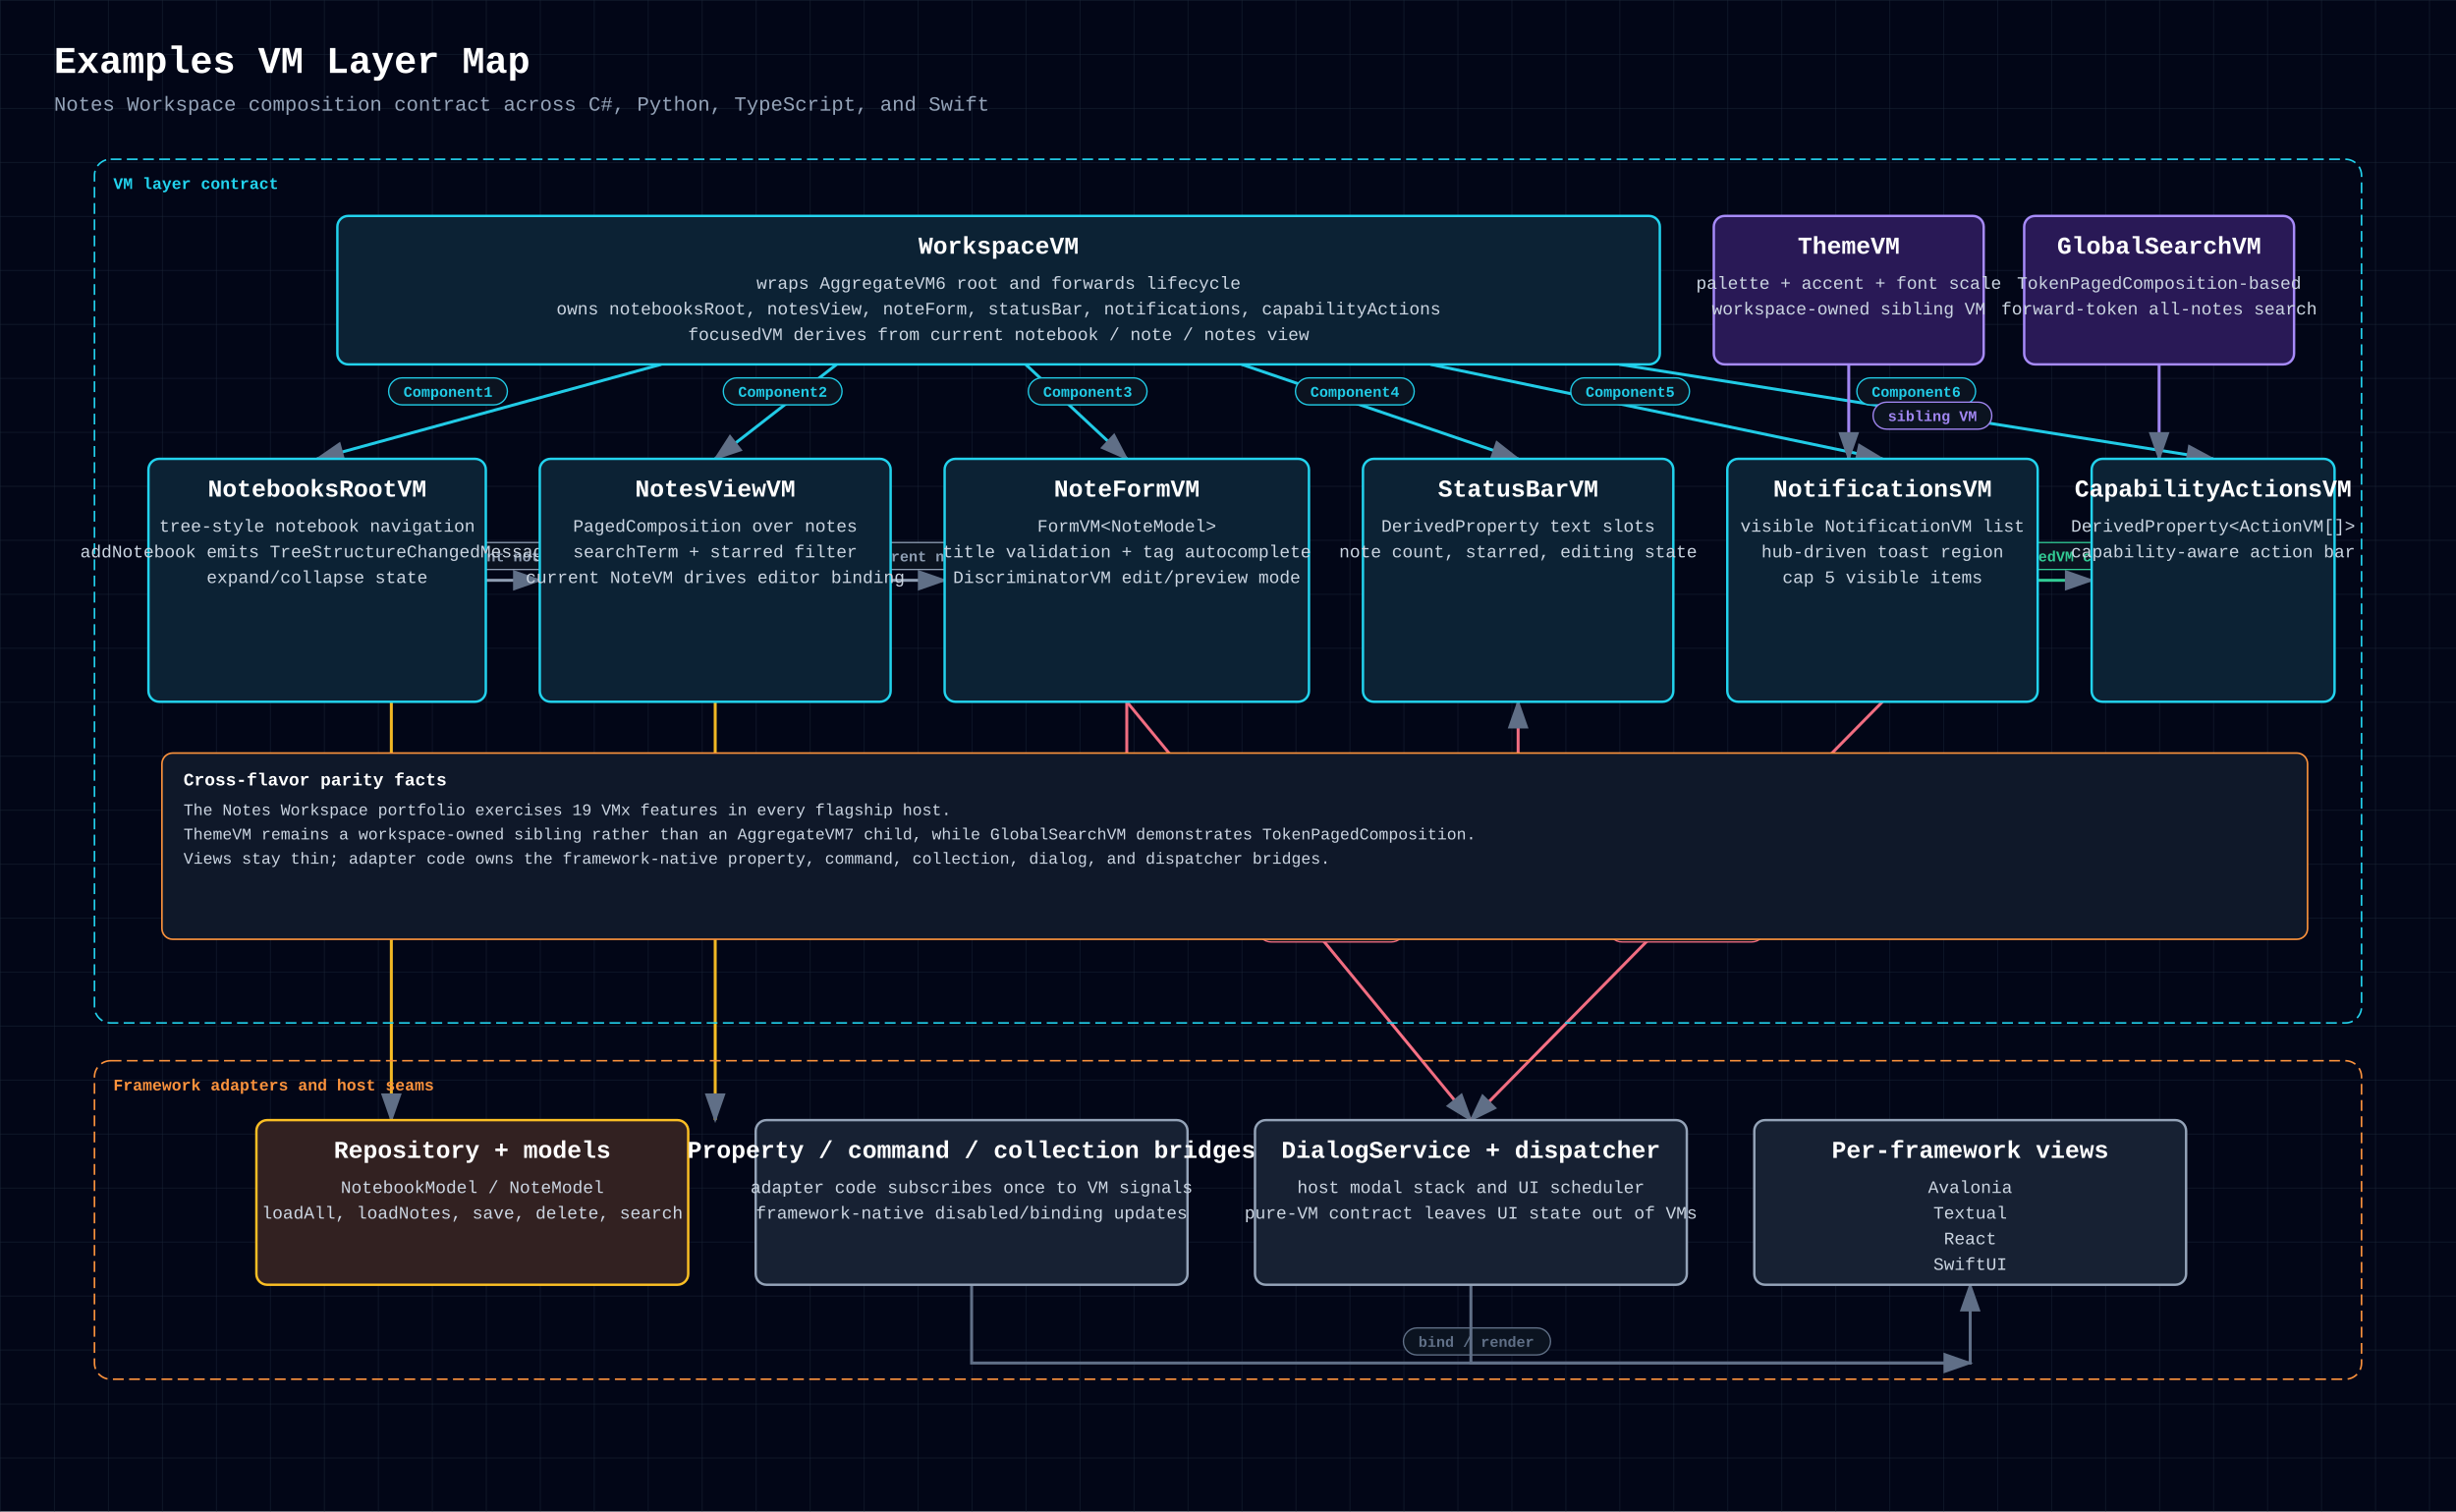
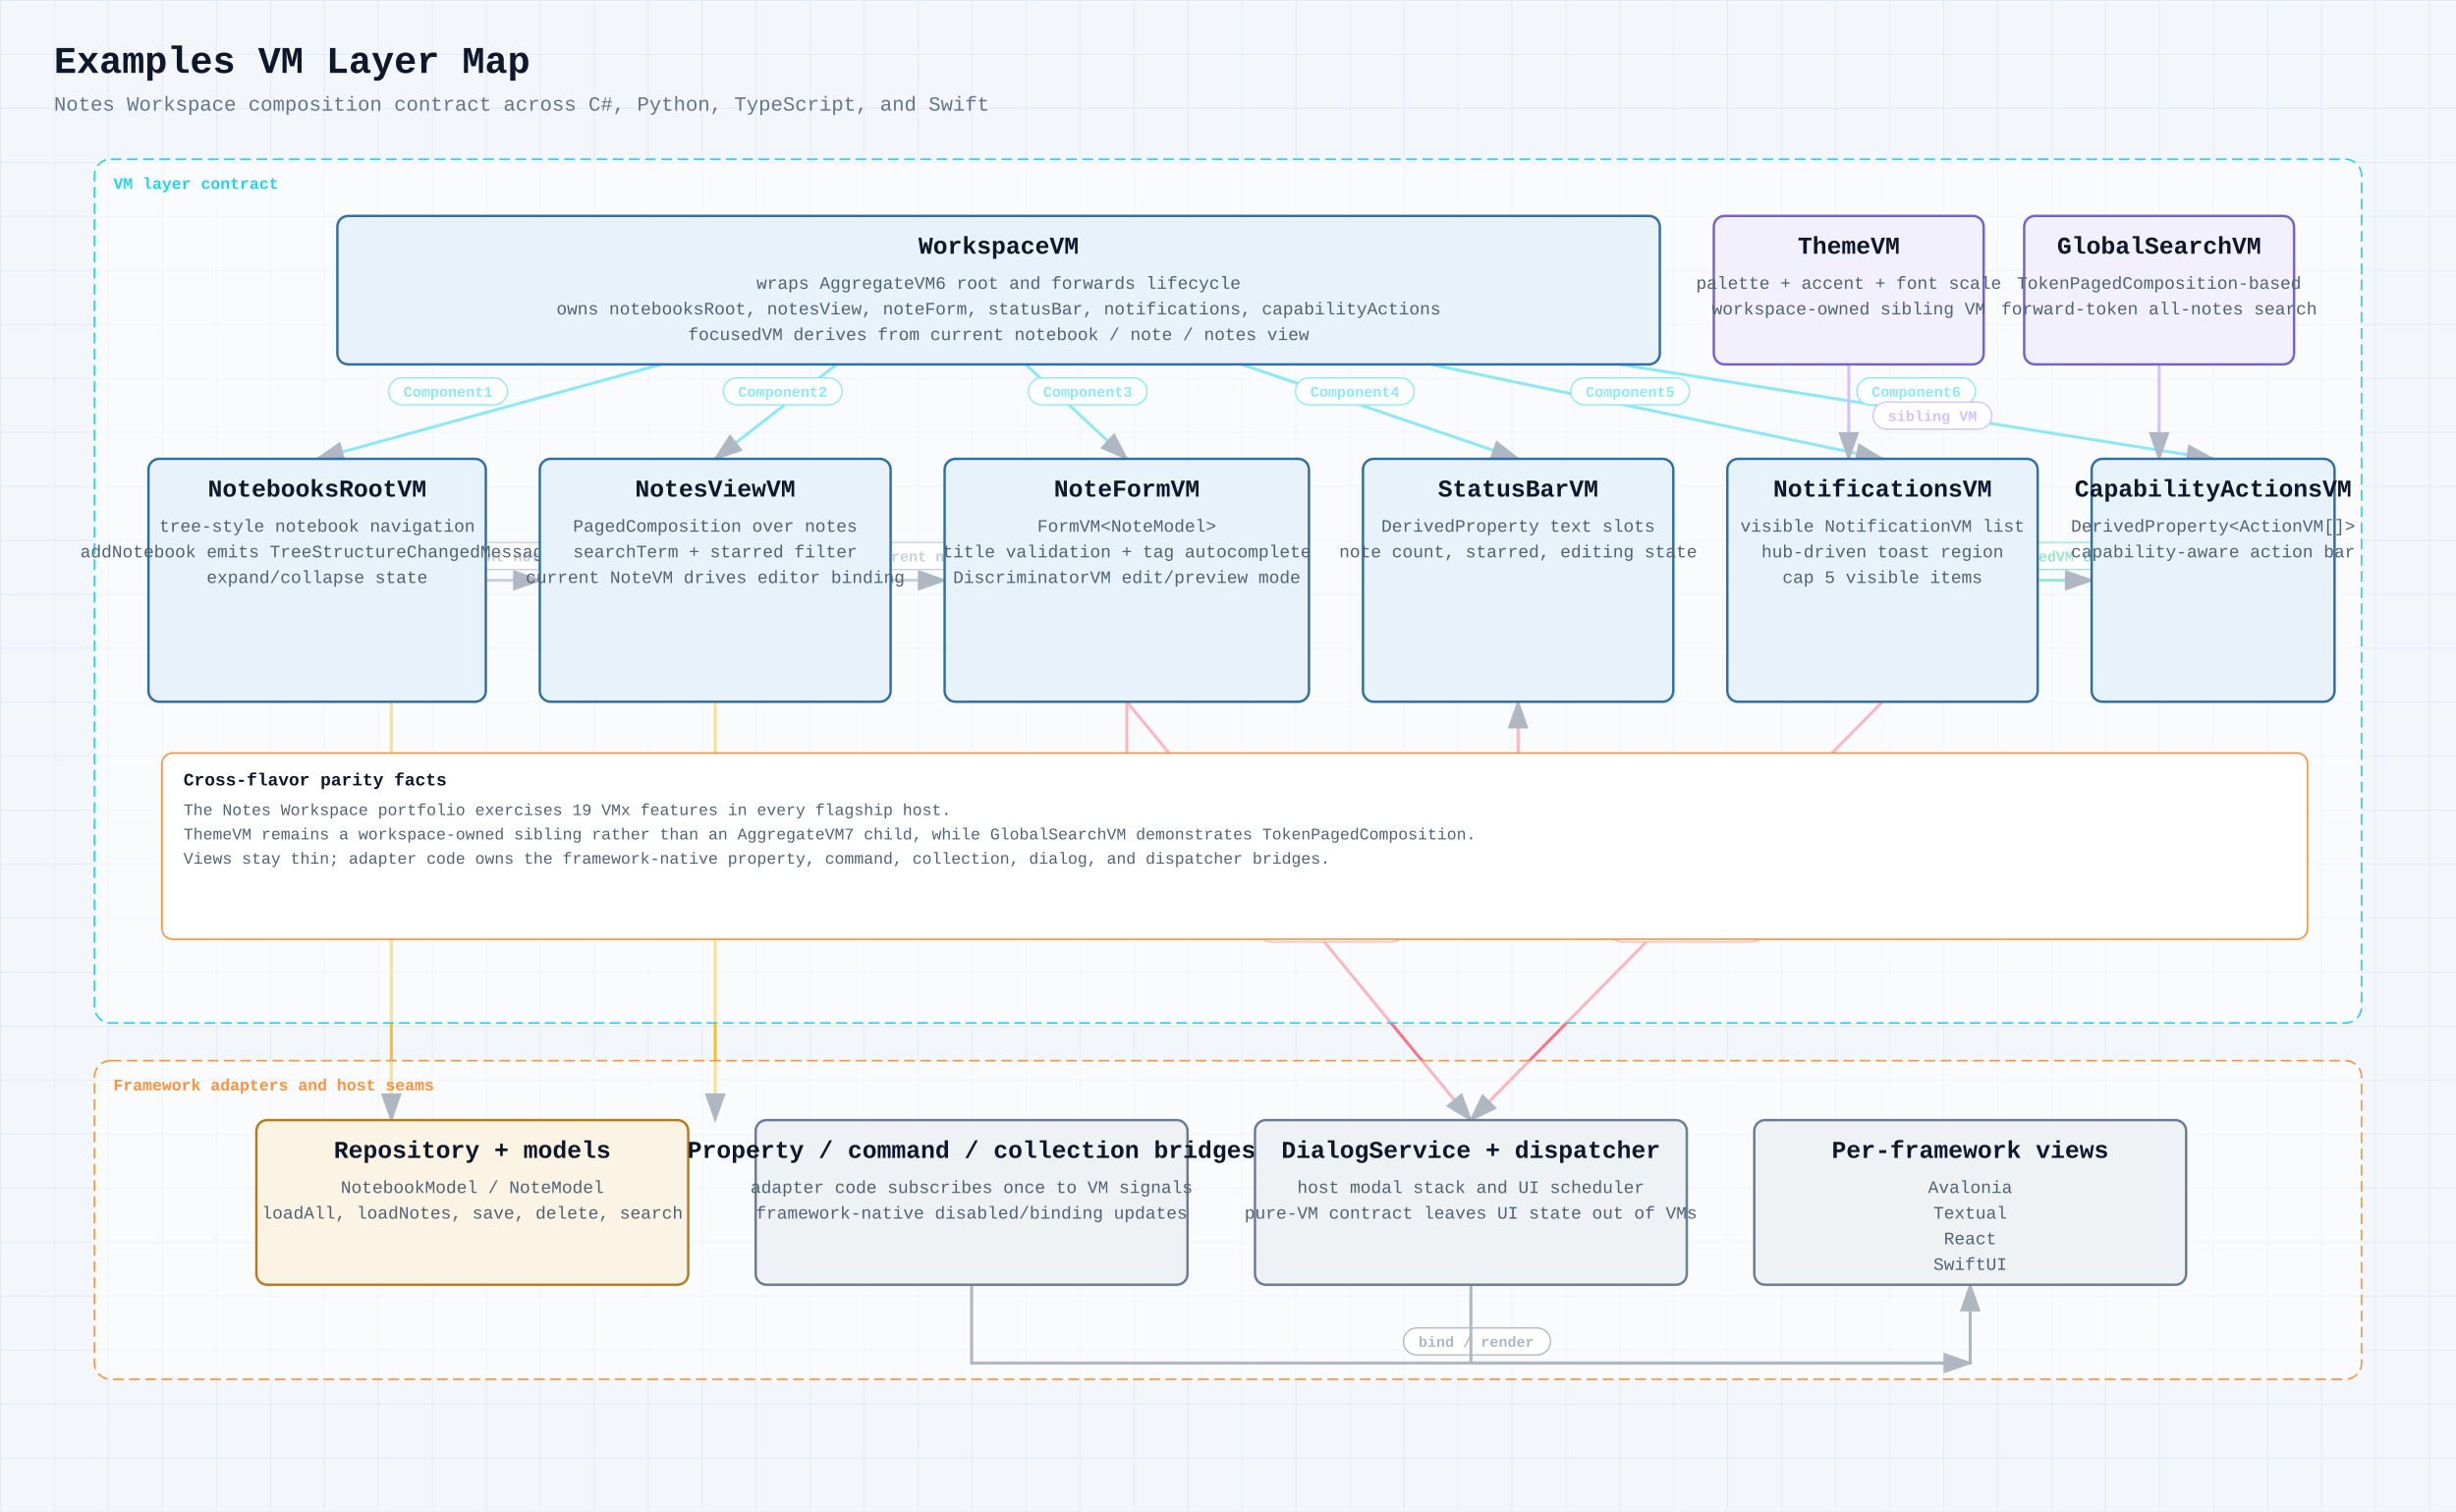
<svg xmlns="http://www.w3.org/2000/svg" width="1820" height="1120" viewBox="0 0 1820 1120" style="font-family: ui-monospace, SFMono-Regular, Menlo, Monaco, Consolas, 'Liberation Mono', 'Courier New', monospace;">
  <defs>
    <style>
      text { font-family: ui-monospace, SFMono-Regular, Menlo, Monaco, Consolas, 'Liberation Mono', 'Courier New', monospace; }
    </style>
    <pattern id="grid" width="40" height="40" patternUnits="userSpaceOnUse">
-       <path d="M 40 0 L 0 0 0 40" fill="none" stroke="#1e293b" stroke-width="0.6" />
+       <path d="M 40 0 L 0 0 0 40" fill="none" stroke="#d7e1ec" stroke-width="0.8" />
    </pattern>
    <marker id="arrowhead" markerWidth="10" markerHeight="7" refX="9" refY="3.5" orient="auto">
      <polygon points="0 0, 10 3.5, 0 7" fill="#64748b" />
    </marker>
  </defs>
-   <rect width="100%" height="100%" fill="#020617" />
+   <rect width="100%" height="100%" fill="#f3f7fb" />
  <rect width="100%" height="100%" fill="url(#grid)" />
-   <text x="40" y="54" fill="white" font-size="28" font-weight="700" text-anchor="start">Examples VM Layer Map</text>
-   <text x="40" y="82" fill="#94a3b8" font-size="15" font-weight="400" text-anchor="start">Notes Workspace composition contract across C#, Python, TypeScript, and Swift</text>
+   <text x="40" y="54" fill="#0f172a" font-size="28" font-weight="700" text-anchor="start">Examples VM Layer Map</text>
+   <text x="40" y="82" fill="#64748b" font-size="15" font-weight="400" text-anchor="start">Notes Workspace composition contract across C#, Python, TypeScript, and Swift</text>
  <polyline points="490,270 235,340" fill="none" stroke="#22d3ee" stroke-width="2.2" marker-end="url(#arrowhead)" />
-   <rect x="288" y="280" width="88" height="20" rx="10" fill="#0b1420" stroke="#22d3ee" stroke-width="1" />
+   <rect x="288" y="280" width="88" height="20" rx="10" fill="#ffffff" stroke="#22d3ee" stroke-width="1" />
  <text x="332" y="294" fill="#22d3ee" font-size="11" font-weight="700" text-anchor="middle">Component1</text>
  <polyline points="620,270 530,340" fill="none" stroke="#22d3ee" stroke-width="2.2" marker-end="url(#arrowhead)" />
-   <rect x="536" y="280" width="88" height="20" rx="10" fill="#0b1420" stroke="#22d3ee" stroke-width="1" />
+   <rect x="536" y="280" width="88" height="20" rx="10" fill="#ffffff" stroke="#22d3ee" stroke-width="1" />
  <text x="580" y="294" fill="#22d3ee" font-size="11" font-weight="700" text-anchor="middle">Component2</text>
  <polyline points="760,270 835,340" fill="none" stroke="#22d3ee" stroke-width="2.2" marker-end="url(#arrowhead)" />
-   <rect x="762" y="280" width="88" height="20" rx="10" fill="#0b1420" stroke="#22d3ee" stroke-width="1" />
+   <rect x="762" y="280" width="88" height="20" rx="10" fill="#ffffff" stroke="#22d3ee" stroke-width="1" />
  <text x="806" y="294" fill="#22d3ee" font-size="11" font-weight="700" text-anchor="middle">Component3</text>
  <polyline points="920,270 1125,340" fill="none" stroke="#22d3ee" stroke-width="2.2" marker-end="url(#arrowhead)" />
-   <rect x="960" y="280" width="88" height="20" rx="10" fill="#0b1420" stroke="#22d3ee" stroke-width="1" />
+   <rect x="960" y="280" width="88" height="20" rx="10" fill="#ffffff" stroke="#22d3ee" stroke-width="1" />
  <text x="1004" y="294" fill="#22d3ee" font-size="11" font-weight="700" text-anchor="middle">Component4</text>
  <polyline points="1060,270 1395,340" fill="none" stroke="#22d3ee" stroke-width="2.2" marker-end="url(#arrowhead)" />
-   <rect x="1164" y="280" width="88" height="20" rx="10" fill="#0b1420" stroke="#22d3ee" stroke-width="1" />
+   <rect x="1164" y="280" width="88" height="20" rx="10" fill="#ffffff" stroke="#22d3ee" stroke-width="1" />
  <text x="1208" y="294" fill="#22d3ee" font-size="11" font-weight="700" text-anchor="middle">Component5</text>
  <polyline points="1200,270 1640,340" fill="none" stroke="#22d3ee" stroke-width="2.2" marker-end="url(#arrowhead)" />
-   <rect x="1376" y="280" width="88" height="20" rx="10" fill="#0b1420" stroke="#22d3ee" stroke-width="1" />
+   <rect x="1376" y="280" width="88" height="20" rx="10" fill="#ffffff" stroke="#22d3ee" stroke-width="1" />
  <text x="1420" y="294" fill="#22d3ee" font-size="11" font-weight="700" text-anchor="middle">Component6</text>
  <polyline points="1370,270 1370,340" fill="none" stroke="#a78bfa" stroke-width="2.2" marker-end="url(#arrowhead)" />
-   <rect x="1388" y="298" width="88" height="20" rx="10" fill="#0b1420" stroke="#a78bfa" stroke-width="1" />
+   <rect x="1388" y="298" width="88" height="20" rx="10" fill="#ffffff" stroke="#a78bfa" stroke-width="1" />
  <text x="1432" y="312" fill="#a78bfa" font-size="11" font-weight="700" text-anchor="middle">sibling VM</text>
  <polyline points="1600,270 1600,340" fill="none" stroke="#a78bfa" stroke-width="2.2" marker-end="url(#arrowhead)" />
  <polyline points="360,430 400,430" fill="none" stroke="#94a3b8" stroke-width="2.2" marker-end="url(#arrowhead)" />
-   <rect x="313" y="402" width="214" height="20" rx="10" fill="#0b1420" stroke="#94a3b8" stroke-width="1" />
+   <rect x="313" y="402" width="214" height="20" rx="10" fill="#ffffff" stroke="#94a3b8" stroke-width="1" />
  <text x="420" y="416" fill="#94a3b8" font-size="11" font-weight="700" text-anchor="middle">current notebook -&gt; bindTo()</text>
  <polyline points="660,430 700,430" fill="none" stroke="#94a3b8" stroke-width="2.2" marker-end="url(#arrowhead)" />
-   <rect x="629" y="402" width="102" height="20" rx="10" fill="#0b1420" stroke="#94a3b8" stroke-width="1" />
+   <rect x="629" y="402" width="102" height="20" rx="10" fill="#ffffff" stroke="#94a3b8" stroke-width="1" />
  <text x="680" y="416" fill="#94a3b8" font-size="11" font-weight="700" text-anchor="middle">current note</text>
  <polyline points="835,520 835,620 1125,620 1125,520" fill="none" stroke="#fb7185" stroke-width="2.2" marker-end="url(#arrowhead)" />
-   <rect x="904" y="594" width="165" height="20" rx="10" fill="#0b1420" stroke="#fb7185" stroke-width="1" />
+   <rect x="904" y="594" width="165" height="20" rx="10" fill="#ffffff" stroke="#fb7185" stroke-width="1" />
  <text x="986" y="608" fill="#fb7185" font-size="11" font-weight="700" text-anchor="middle">saved / dirty / valid</text>
  <polyline points="1510,430 1550,430" fill="none" stroke="#34d399" stroke-width="2.2" marker-end="url(#arrowhead)" />
-   <rect x="1464" y="402" width="172" height="20" rx="10" fill="#0b1420" stroke="#34d399" stroke-width="1" />
+   <rect x="1464" y="402" width="172" height="20" rx="10" fill="#ffffff" stroke="#34d399" stroke-width="1" />
  <text x="1550" y="416" fill="#34d399" font-size="11" font-weight="700" text-anchor="middle">focusedVM capabilities</text>
  <polyline points="290,520 290,830" fill="none" stroke="#fbbf24" stroke-width="2.2" marker-end="url(#arrowhead)" />
-   <rect x="300" y="664" width="109" height="20" rx="10" fill="#0b1420" stroke="#fbbf24" stroke-width="1" />
+   <rect x="300" y="664" width="109" height="20" rx="10" fill="#ffffff" stroke="#fbbf24" stroke-width="1" />
  <text x="354" y="678" fill="#fbbf24" font-size="11" font-weight="700" text-anchor="middle">load / mutate</text>
  <polyline points="530,520 530,830" fill="none" stroke="#fbbf24" stroke-width="2.2" marker-end="url(#arrowhead)" />
  <polyline points="835,520 1090,830" fill="none" stroke="#fb7185" stroke-width="2.2" marker-end="url(#arrowhead)" />
-   <rect x="932" y="678" width="109" height="20" rx="10" fill="#0b1420" stroke="#fb7185" stroke-width="1" />
+   <rect x="932" y="678" width="109" height="20" rx="10" fill="#ffffff" stroke="#fb7185" stroke-width="1" />
  <text x="986" y="692" fill="#fb7185" font-size="11" font-weight="700" text-anchor="middle">save / export</text>
  <polyline points="1395,520 1090,830" fill="none" stroke="#fb7185" stroke-width="2.2" marker-end="url(#arrowhead)" />
-   <rect x="1192" y="678" width="116" height="20" rx="10" fill="#0b1420" stroke="#fb7185" stroke-width="1" />
+   <rect x="1192" y="678" width="116" height="20" rx="10" fill="#ffffff" stroke="#fb7185" stroke-width="1" />
  <text x="1250" y="692" fill="#fb7185" font-size="11" font-weight="700" text-anchor="middle">post / resolve</text>
  <polyline points="720,952 720,1010 1460,1010 1460,952" fill="none" stroke="#64748b" stroke-width="2.2" marker-end="url(#arrowhead)" />
-   <rect x="1040" y="984" width="109" height="20" rx="10" fill="#0b1420" stroke="#64748b" stroke-width="1" />
+   <rect x="1040" y="984" width="109" height="20" rx="10" fill="#ffffff" stroke="#64748b" stroke-width="1" />
  <text x="1094" y="998" fill="#64748b" font-size="11" font-weight="700" text-anchor="middle">bind / render</text>
  <polyline points="1090,952 1090,1010 1460,1010" fill="none" stroke="#64748b" stroke-width="2.2" marker-end="url(#arrowhead)" />
-   <rect x="70" y="118" width="1680" height="640" rx="12" fill="rgba(15, 23, 42, 0.04)" stroke="#22d3ee" stroke-width="1.2" stroke-dasharray="8 4" />
+   <rect x="70" y="118" width="1680" height="640" rx="12" fill="rgba(255, 255, 255, 0.48)" stroke="#22d3ee" stroke-width="1.2" stroke-dasharray="8 4" />
  <text x="84" y="140" fill="#22d3ee" font-size="12" font-weight="700" text-anchor="start">VM layer contract</text>
-   <rect x="70" y="786" width="1680" height="236" rx="12" fill="rgba(15, 23, 42, 0.04)" stroke="#fb923c" stroke-width="1.2" stroke-dasharray="8 4" />
+   <rect x="70" y="786" width="1680" height="236" rx="12" fill="rgba(255, 255, 255, 0.48)" stroke="#fb923c" stroke-width="1.2" stroke-dasharray="8 4" />
  <text x="84" y="808" fill="#fb923c" font-size="12" font-weight="700" text-anchor="start">Framework adapters and host seams</text>
-   <rect x="250" y="160" width="980" height="110" rx="8" fill="#0f172a" />
-   <rect x="250" y="160" width="980" height="110" rx="8" fill="rgba(8, 51, 68, 0.42)" stroke="#22d3ee" stroke-width="1.8" />
-   <text x="740" y="188" fill="white" font-size="18" font-weight="700" text-anchor="middle">WorkspaceVM</text>
-   <text x="740" y="214" fill="#cbd5e1" font-size="13" font-weight="400" text-anchor="middle">wraps AggregateVM6 root and forwards lifecycle</text>
-   <text x="740" y="233" fill="#cbd5e1" font-size="13" font-weight="400" text-anchor="middle">owns notebooksRoot, notesView, noteForm, statusBar, notifications, capabilityActions</text>
-   <text x="740" y="252" fill="#cbd5e1" font-size="13" font-weight="400" text-anchor="middle">focusedVM derives from current notebook / note / notes view</text>
-   <rect x="1270" y="160" width="200" height="110" rx="8" fill="#0f172a" />
-   <rect x="1270" y="160" width="200" height="110" rx="8" fill="rgba(76, 29, 149, 0.42)" stroke="#a78bfa" stroke-width="1.8" />
-   <text x="1370" y="188" fill="white" font-size="18" font-weight="700" text-anchor="middle">ThemeVM</text>
-   <text x="1370" y="214" fill="#cbd5e1" font-size="13" font-weight="400" text-anchor="middle">palette + accent + font scale</text>
-   <text x="1370" y="233" fill="#cbd5e1" font-size="13" font-weight="400" text-anchor="middle">workspace-owned sibling VM</text>
-   <rect x="1500" y="160" width="200" height="110" rx="8" fill="#0f172a" />
-   <rect x="1500" y="160" width="200" height="110" rx="8" fill="rgba(76, 29, 149, 0.42)" stroke="#a78bfa" stroke-width="1.8" />
-   <text x="1600" y="188" fill="white" font-size="18" font-weight="700" text-anchor="middle">GlobalSearchVM</text>
-   <text x="1600" y="214" fill="#cbd5e1" font-size="13" font-weight="400" text-anchor="middle">TokenPagedComposition-based</text>
-   <text x="1600" y="233" fill="#cbd5e1" font-size="13" font-weight="400" text-anchor="middle">forward-token all-notes search</text>
-   <rect x="110" y="340" width="250" height="180" rx="8" fill="#0f172a" />
-   <rect x="110" y="340" width="250" height="180" rx="8" fill="rgba(8, 51, 68, 0.42)" stroke="#22d3ee" stroke-width="1.8" />
-   <text x="235" y="368" fill="white" font-size="18" font-weight="700" text-anchor="middle">NotebooksRootVM</text>
-   <text x="235" y="394" fill="#cbd5e1" font-size="13" font-weight="400" text-anchor="middle">tree-style notebook navigation</text>
-   <text x="235" y="413" fill="#cbd5e1" font-size="13" font-weight="400" text-anchor="middle">addNotebook emits TreeStructureChangedMessage</text>
-   <text x="235" y="432" fill="#cbd5e1" font-size="13" font-weight="400" text-anchor="middle">expand/collapse state</text>
-   <rect x="400" y="340" width="260" height="180" rx="8" fill="#0f172a" />
-   <rect x="400" y="340" width="260" height="180" rx="8" fill="rgba(8, 51, 68, 0.42)" stroke="#22d3ee" stroke-width="1.8" />
-   <text x="530" y="368" fill="white" font-size="18" font-weight="700" text-anchor="middle">NotesViewVM</text>
-   <text x="530" y="394" fill="#cbd5e1" font-size="13" font-weight="400" text-anchor="middle">PagedComposition over notes</text>
-   <text x="530" y="413" fill="#cbd5e1" font-size="13" font-weight="400" text-anchor="middle">searchTerm + starred filter</text>
-   <text x="530" y="432" fill="#cbd5e1" font-size="13" font-weight="400" text-anchor="middle">current NoteVM drives editor binding</text>
-   <rect x="700" y="340" width="270" height="180" rx="8" fill="#0f172a" />
-   <rect x="700" y="340" width="270" height="180" rx="8" fill="rgba(8, 51, 68, 0.42)" stroke="#22d3ee" stroke-width="1.8" />
-   <text x="835" y="368" fill="white" font-size="18" font-weight="700" text-anchor="middle">NoteFormVM</text>
-   <text x="835" y="394" fill="#cbd5e1" font-size="13" font-weight="400" text-anchor="middle">FormVM&lt;NoteModel&gt;</text>
-   <text x="835" y="413" fill="#cbd5e1" font-size="13" font-weight="400" text-anchor="middle">title validation + tag autocomplete</text>
-   <text x="835" y="432" fill="#cbd5e1" font-size="13" font-weight="400" text-anchor="middle">DiscriminatorVM edit/preview mode</text>
-   <rect x="1010" y="340" width="230" height="180" rx="8" fill="#0f172a" />
-   <rect x="1010" y="340" width="230" height="180" rx="8" fill="rgba(8, 51, 68, 0.42)" stroke="#22d3ee" stroke-width="1.8" />
-   <text x="1125" y="368" fill="white" font-size="18" font-weight="700" text-anchor="middle">StatusBarVM</text>
-   <text x="1125" y="394" fill="#cbd5e1" font-size="13" font-weight="400" text-anchor="middle">DerivedProperty text slots</text>
-   <text x="1125" y="413" fill="#cbd5e1" font-size="13" font-weight="400" text-anchor="middle">note count, starred, editing state</text>
-   <rect x="1280" y="340" width="230" height="180" rx="8" fill="#0f172a" />
-   <rect x="1280" y="340" width="230" height="180" rx="8" fill="rgba(8, 51, 68, 0.42)" stroke="#22d3ee" stroke-width="1.8" />
-   <text x="1395" y="368" fill="white" font-size="18" font-weight="700" text-anchor="middle">NotificationsVM</text>
-   <text x="1395" y="394" fill="#cbd5e1" font-size="13" font-weight="400" text-anchor="middle">visible NotificationVM list</text>
-   <text x="1395" y="413" fill="#cbd5e1" font-size="13" font-weight="400" text-anchor="middle">hub-driven toast region</text>
-   <text x="1395" y="432" fill="#cbd5e1" font-size="13" font-weight="400" text-anchor="middle">cap 5 visible items</text>
-   <rect x="1550" y="340" width="180" height="180" rx="8" fill="#0f172a" />
-   <rect x="1550" y="340" width="180" height="180" rx="8" fill="rgba(8, 51, 68, 0.42)" stroke="#22d3ee" stroke-width="1.8" />
-   <text x="1640" y="368" fill="white" font-size="18" font-weight="700" text-anchor="middle">CapabilityActionsVM</text>
-   <text x="1640" y="394" fill="#cbd5e1" font-size="13" font-weight="400" text-anchor="middle">DerivedProperty&lt;ActionVM[]&gt;</text>
-   <text x="1640" y="413" fill="#cbd5e1" font-size="13" font-weight="400" text-anchor="middle">capability-aware action bar</text>
-   <rect x="190" y="830" width="320" height="122" rx="8" fill="#0f172a" />
-   <rect x="190" y="830" width="320" height="122" rx="8" fill="rgba(120, 53, 15, 0.34)" stroke="#fbbf24" stroke-width="1.8" />
-   <text x="350" y="858" fill="white" font-size="18" font-weight="700" text-anchor="middle">Repository + models</text>
-   <text x="350" y="884" fill="#cbd5e1" font-size="13" font-weight="400" text-anchor="middle">NotebookModel / NoteModel</text>
-   <text x="350" y="903" fill="#cbd5e1" font-size="13" font-weight="400" text-anchor="middle">loadAll, loadNotes, save, delete, search</text>
-   <rect x="560" y="830" width="320" height="122" rx="8" fill="#0f172a" />
-   <rect x="560" y="830" width="320" height="122" rx="8" fill="rgba(30, 41, 59, 0.56)" stroke="#94a3b8" stroke-width="1.8" />
-   <text x="720" y="858" fill="white" font-size="18" font-weight="700" text-anchor="middle">Property / command / collection bridges</text>
-   <text x="720" y="884" fill="#cbd5e1" font-size="13" font-weight="400" text-anchor="middle">adapter code subscribes once to VM signals</text>
-   <text x="720" y="903" fill="#cbd5e1" font-size="13" font-weight="400" text-anchor="middle">framework-native disabled/binding updates</text>
-   <rect x="930" y="830" width="320" height="122" rx="8" fill="#0f172a" />
-   <rect x="930" y="830" width="320" height="122" rx="8" fill="rgba(30, 41, 59, 0.56)" stroke="#94a3b8" stroke-width="1.8" />
-   <text x="1090" y="858" fill="white" font-size="18" font-weight="700" text-anchor="middle">DialogService + dispatcher</text>
-   <text x="1090" y="884" fill="#cbd5e1" font-size="13" font-weight="400" text-anchor="middle">host modal stack and UI scheduler</text>
-   <text x="1090" y="903" fill="#cbd5e1" font-size="13" font-weight="400" text-anchor="middle">pure-VM contract leaves UI state out of VMs</text>
-   <rect x="1300" y="830" width="320" height="122" rx="8" fill="#0f172a" />
-   <rect x="1300" y="830" width="320" height="122" rx="8" fill="rgba(30, 41, 59, 0.56)" stroke="#94a3b8" stroke-width="1.8" />
-   <text x="1460" y="858" fill="white" font-size="18" font-weight="700" text-anchor="middle">Per-framework views</text>
-   <text x="1460" y="884" fill="#cbd5e1" font-size="13" font-weight="400" text-anchor="middle">Avalonia</text>
-   <text x="1460" y="903" fill="#cbd5e1" font-size="13" font-weight="400" text-anchor="middle">Textual</text>
-   <text x="1460" y="922" fill="#cbd5e1" font-size="13" font-weight="400" text-anchor="middle">React</text>
-   <text x="1460" y="941" fill="#cbd5e1" font-size="13" font-weight="400" text-anchor="middle">SwiftUI</text>
-   <rect x="120" y="558" width="1590" height="138" rx="8" fill="#111c2a" />
-   <rect x="120" y="558" width="1590" height="138" rx="8" fill="rgba(15, 23, 42, 0.68)" stroke="#fb923c" stroke-width="1.2" />
-   <text x="136" y="582" fill="white" font-size="13" font-weight="700" text-anchor="start">Cross-flavor parity facts</text>
-   <text x="136" y="604" fill="#cbd5e1" font-size="12" font-weight="400" text-anchor="start">The Notes Workspace portfolio exercises 19 VMx features in every flagship host.</text>
-   <text x="136" y="622" fill="#cbd5e1" font-size="12" font-weight="400" text-anchor="start">ThemeVM remains a workspace-owned sibling rather than an AggregateVM7 child, while GlobalSearchVM demonstrates TokenPagedComposition.</text>
-   <text x="136" y="640" fill="#cbd5e1" font-size="12" font-weight="400" text-anchor="start">Views stay thin; adapter code owns the framework-native property, command, collection, dialog, and dispatcher bridges.</text>
+   <rect x="250" y="160" width="980" height="110" rx="8" fill="#ffffff" />
+   <rect x="250" y="160" width="980" height="110" rx="8" fill="rgba(102, 170, 226, 0.16)" stroke="#2f6fa3" stroke-width="1.8" />
+   <text x="740" y="188" fill="#0f172a" font-size="18" font-weight="700" text-anchor="middle">WorkspaceVM</text>
+   <text x="740" y="214" fill="#516273" font-size="13" font-weight="400" text-anchor="middle">wraps AggregateVM6 root and forwards lifecycle</text>
+   <text x="740" y="233" fill="#516273" font-size="13" font-weight="400" text-anchor="middle">owns notebooksRoot, notesView, noteForm, statusBar, notifications, capabilityActions</text>
+   <text x="740" y="252" fill="#516273" font-size="13" font-weight="400" text-anchor="middle">focusedVM derives from current notebook / note / notes view</text>
+   <rect x="1270" y="160" width="200" height="110" rx="8" fill="#ffffff" />
+   <rect x="1270" y="160" width="200" height="110" rx="8" fill="rgba(174, 161, 231, 0.16)" stroke="#7862c9" stroke-width="1.8" />
+   <text x="1370" y="188" fill="#0f172a" font-size="18" font-weight="700" text-anchor="middle">ThemeVM</text>
+   <text x="1370" y="214" fill="#516273" font-size="13" font-weight="400" text-anchor="middle">palette + accent + font scale</text>
+   <text x="1370" y="233" fill="#516273" font-size="13" font-weight="400" text-anchor="middle">workspace-owned sibling VM</text>
+   <rect x="1500" y="160" width="200" height="110" rx="8" fill="#ffffff" />
+   <rect x="1500" y="160" width="200" height="110" rx="8" fill="rgba(174, 161, 231, 0.16)" stroke="#7862c9" stroke-width="1.8" />
+   <text x="1600" y="188" fill="#0f172a" font-size="18" font-weight="700" text-anchor="middle">GlobalSearchVM</text>
+   <text x="1600" y="214" fill="#516273" font-size="13" font-weight="400" text-anchor="middle">TokenPagedComposition-based</text>
+   <text x="1600" y="233" fill="#516273" font-size="13" font-weight="400" text-anchor="middle">forward-token all-notes search</text>
+   <rect x="110" y="340" width="250" height="180" rx="8" fill="#ffffff" />
+   <rect x="110" y="340" width="250" height="180" rx="8" fill="rgba(102, 170, 226, 0.16)" stroke="#2f6fa3" stroke-width="1.8" />
+   <text x="235" y="368" fill="#0f172a" font-size="18" font-weight="700" text-anchor="middle">NotebooksRootVM</text>
+   <text x="235" y="394" fill="#516273" font-size="13" font-weight="400" text-anchor="middle">tree-style notebook navigation</text>
+   <text x="235" y="413" fill="#516273" font-size="13" font-weight="400" text-anchor="middle">addNotebook emits TreeStructureChangedMessage</text>
+   <text x="235" y="432" fill="#516273" font-size="13" font-weight="400" text-anchor="middle">expand/collapse state</text>
+   <rect x="400" y="340" width="260" height="180" rx="8" fill="#ffffff" />
+   <rect x="400" y="340" width="260" height="180" rx="8" fill="rgba(102, 170, 226, 0.16)" stroke="#2f6fa3" stroke-width="1.8" />
+   <text x="530" y="368" fill="#0f172a" font-size="18" font-weight="700" text-anchor="middle">NotesViewVM</text>
+   <text x="530" y="394" fill="#516273" font-size="13" font-weight="400" text-anchor="middle">PagedComposition over notes</text>
+   <text x="530" y="413" fill="#516273" font-size="13" font-weight="400" text-anchor="middle">searchTerm + starred filter</text>
+   <text x="530" y="432" fill="#516273" font-size="13" font-weight="400" text-anchor="middle">current NoteVM drives editor binding</text>
+   <rect x="700" y="340" width="270" height="180" rx="8" fill="#ffffff" />
+   <rect x="700" y="340" width="270" height="180" rx="8" fill="rgba(102, 170, 226, 0.16)" stroke="#2f6fa3" stroke-width="1.8" />
+   <text x="835" y="368" fill="#0f172a" font-size="18" font-weight="700" text-anchor="middle">NoteFormVM</text>
+   <text x="835" y="394" fill="#516273" font-size="13" font-weight="400" text-anchor="middle">FormVM&lt;NoteModel&gt;</text>
+   <text x="835" y="413" fill="#516273" font-size="13" font-weight="400" text-anchor="middle">title validation + tag autocomplete</text>
+   <text x="835" y="432" fill="#516273" font-size="13" font-weight="400" text-anchor="middle">DiscriminatorVM edit/preview mode</text>
+   <rect x="1010" y="340" width="230" height="180" rx="8" fill="#ffffff" />
+   <rect x="1010" y="340" width="230" height="180" rx="8" fill="rgba(102, 170, 226, 0.16)" stroke="#2f6fa3" stroke-width="1.8" />
+   <text x="1125" y="368" fill="#0f172a" font-size="18" font-weight="700" text-anchor="middle">StatusBarVM</text>
+   <text x="1125" y="394" fill="#516273" font-size="13" font-weight="400" text-anchor="middle">DerivedProperty text slots</text>
+   <text x="1125" y="413" fill="#516273" font-size="13" font-weight="400" text-anchor="middle">note count, starred, editing state</text>
+   <rect x="1280" y="340" width="230" height="180" rx="8" fill="#ffffff" />
+   <rect x="1280" y="340" width="230" height="180" rx="8" fill="rgba(102, 170, 226, 0.16)" stroke="#2f6fa3" stroke-width="1.8" />
+   <text x="1395" y="368" fill="#0f172a" font-size="18" font-weight="700" text-anchor="middle">NotificationsVM</text>
+   <text x="1395" y="394" fill="#516273" font-size="13" font-weight="400" text-anchor="middle">visible NotificationVM list</text>
+   <text x="1395" y="413" fill="#516273" font-size="13" font-weight="400" text-anchor="middle">hub-driven toast region</text>
+   <text x="1395" y="432" fill="#516273" font-size="13" font-weight="400" text-anchor="middle">cap 5 visible items</text>
+   <rect x="1550" y="340" width="180" height="180" rx="8" fill="#ffffff" />
+   <rect x="1550" y="340" width="180" height="180" rx="8" fill="rgba(102, 170, 226, 0.16)" stroke="#2f6fa3" stroke-width="1.8" />
+   <text x="1640" y="368" fill="#0f172a" font-size="18" font-weight="700" text-anchor="middle">CapabilityActionsVM</text>
+   <text x="1640" y="394" fill="#516273" font-size="13" font-weight="400" text-anchor="middle">DerivedProperty&lt;ActionVM[]&gt;</text>
+   <text x="1640" y="413" fill="#516273" font-size="13" font-weight="400" text-anchor="middle">capability-aware action bar</text>
+   <rect x="190" y="830" width="320" height="122" rx="8" fill="#ffffff" />
+   <rect x="190" y="830" width="320" height="122" rx="8" fill="rgba(236, 190, 104, 0.18)" stroke="#b87a1f" stroke-width="1.8" />
+   <text x="350" y="858" fill="#0f172a" font-size="18" font-weight="700" text-anchor="middle">Repository + models</text>
+   <text x="350" y="884" fill="#516273" font-size="13" font-weight="400" text-anchor="middle">NotebookModel / NoteModel</text>
+   <text x="350" y="903" fill="#516273" font-size="13" font-weight="400" text-anchor="middle">loadAll, loadNotes, save, delete, search</text>
+   <rect x="560" y="830" width="320" height="122" rx="8" fill="#ffffff" />
+   <rect x="560" y="830" width="320" height="122" rx="8" fill="rgba(170, 184, 201, 0.18)" stroke="#6a7c91" stroke-width="1.8" />
+   <text x="720" y="858" fill="#0f172a" font-size="18" font-weight="700" text-anchor="middle">Property / command / collection bridges</text>
+   <text x="720" y="884" fill="#516273" font-size="13" font-weight="400" text-anchor="middle">adapter code subscribes once to VM signals</text>
+   <text x="720" y="903" fill="#516273" font-size="13" font-weight="400" text-anchor="middle">framework-native disabled/binding updates</text>
+   <rect x="930" y="830" width="320" height="122" rx="8" fill="#ffffff" />
+   <rect x="930" y="830" width="320" height="122" rx="8" fill="rgba(170, 184, 201, 0.18)" stroke="#6a7c91" stroke-width="1.8" />
+   <text x="1090" y="858" fill="#0f172a" font-size="18" font-weight="700" text-anchor="middle">DialogService + dispatcher</text>
+   <text x="1090" y="884" fill="#516273" font-size="13" font-weight="400" text-anchor="middle">host modal stack and UI scheduler</text>
+   <text x="1090" y="903" fill="#516273" font-size="13" font-weight="400" text-anchor="middle">pure-VM contract leaves UI state out of VMs</text>
+   <rect x="1300" y="830" width="320" height="122" rx="8" fill="#ffffff" />
+   <rect x="1300" y="830" width="320" height="122" rx="8" fill="rgba(170, 184, 201, 0.18)" stroke="#6a7c91" stroke-width="1.8" />
+   <text x="1460" y="858" fill="#0f172a" font-size="18" font-weight="700" text-anchor="middle">Per-framework views</text>
+   <text x="1460" y="884" fill="#516273" font-size="13" font-weight="400" text-anchor="middle">Avalonia</text>
+   <text x="1460" y="903" fill="#516273" font-size="13" font-weight="400" text-anchor="middle">Textual</text>
+   <text x="1460" y="922" fill="#516273" font-size="13" font-weight="400" text-anchor="middle">React</text>
+   <text x="1460" y="941" fill="#516273" font-size="13" font-weight="400" text-anchor="middle">SwiftUI</text>
+   <rect x="120" y="558" width="1590" height="138" rx="8" fill="#f8fbff" />
+   <rect x="120" y="558" width="1590" height="138" rx="8" fill="rgba(255, 255, 255, 0.94)" stroke="#fb923c" stroke-width="1.2" />
+   <text x="136" y="582" fill="#0f172a" font-size="13" font-weight="700" text-anchor="start">Cross-flavor parity facts</text>
+   <text x="136" y="604" fill="#516273" font-size="12" font-weight="400" text-anchor="start">The Notes Workspace portfolio exercises 19 VMx features in every flagship host.</text>
+   <text x="136" y="622" fill="#516273" font-size="12" font-weight="400" text-anchor="start">ThemeVM remains a workspace-owned sibling rather than an AggregateVM7 child, while GlobalSearchVM demonstrates TokenPagedComposition.</text>
+   <text x="136" y="640" fill="#516273" font-size="12" font-weight="400" text-anchor="start">Views stay thin; adapter code owns the framework-native property, command, collection, dialog, and dispatcher bridges.</text>
</svg>
